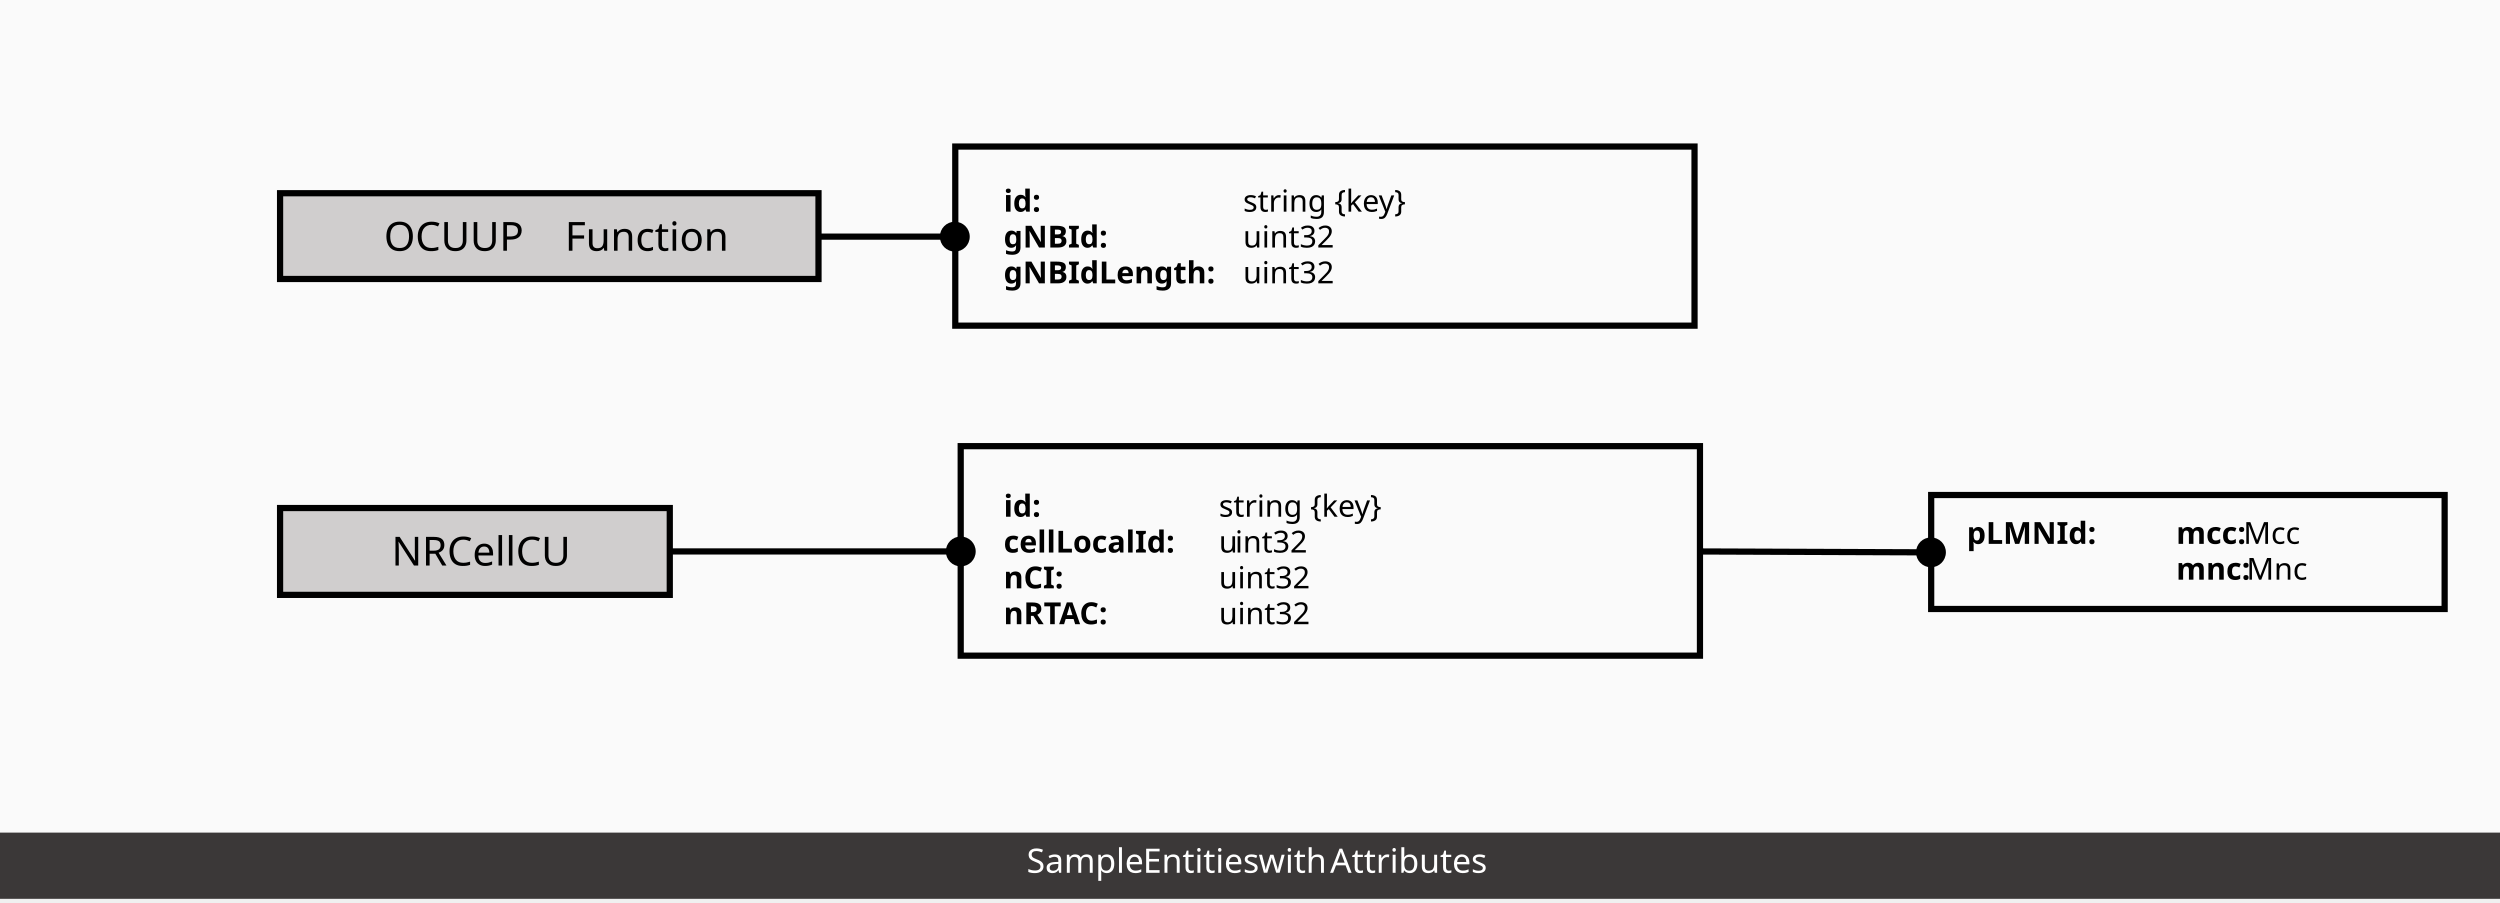
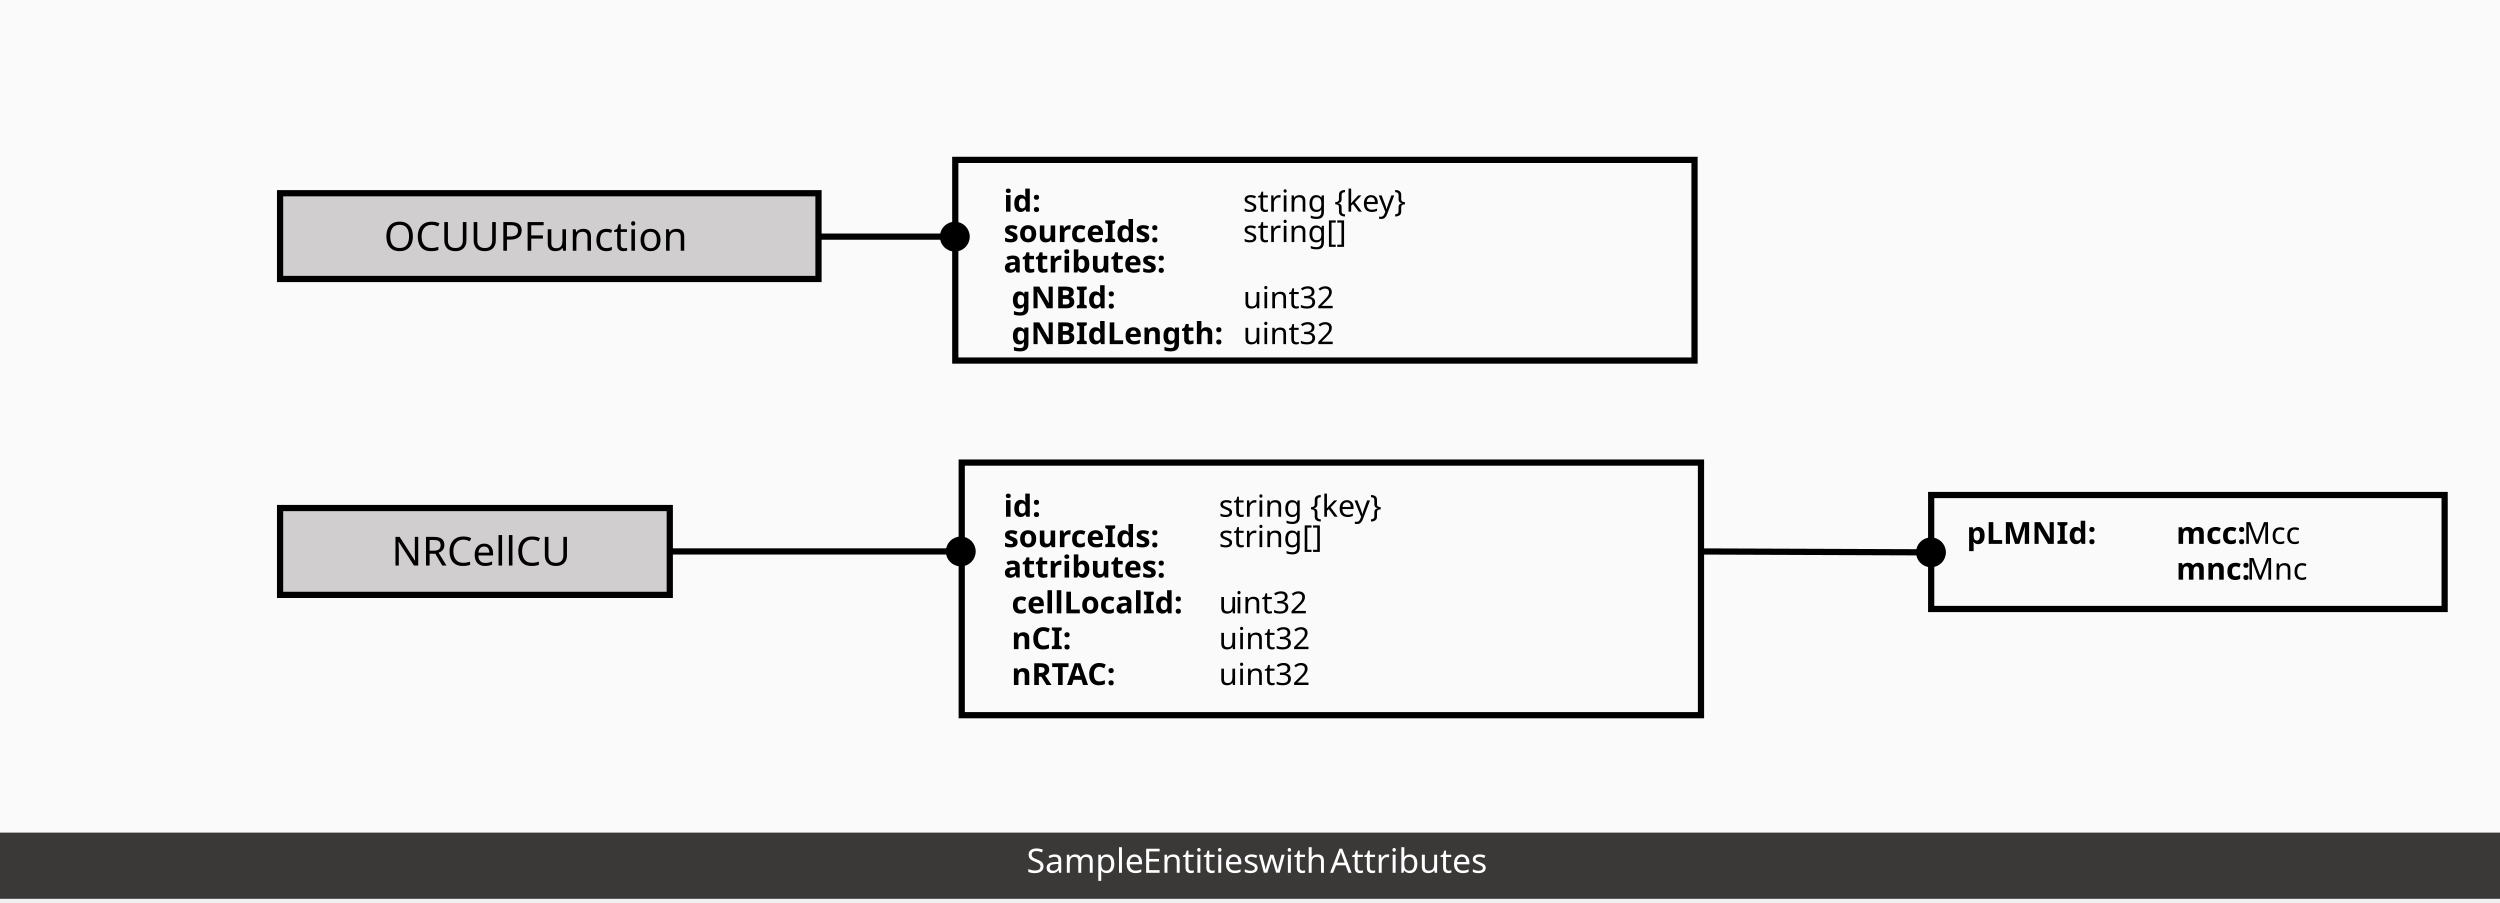
- <svg xmlns="http://www.w3.org/2000/svg" width="2303" height="831" xml:space="preserve" overflow="hidden">
+ <svg xmlns="http://www.w3.org/2000/svg" width="2303" height="831" overflow="hidden">
  <defs>
    <clipPath id="clip0">
      <rect x="86" y="1766" width="2303" height="831" />
    </clipPath>
  </defs>
  <g clip-path="url(#clip0)" transform="translate(-86 -1766)">
    <rect x="86" y="1766" width="2303" height="828" fill="#FAFAFA" />
    <rect x="86" y="2533" width="2303" height="61" fill="#3B3838" />
-     <text fill="#FFFFFF" font-family="Hilda_MSFontService,sans-serif" font-weight="400" font-size="31" transform="matrix(1 0 0 1 1031.71 2570)">Sample </text>
-     <text fill="#FFFFFF" font-family="Hilda_MSFontService,sans-serif" font-weight="400" font-size="31" transform="matrix(1 0 0 1 1138.84 2570)">Entities </text>
-     <text fill="#FFFFFF" font-family="Hilda_MSFontService,sans-serif" font-weight="400" font-size="31" transform="matrix(1 0 0 1 1245.4 2570)">with </text>
-     <text fill="#FFFFFF" font-family="Hilda_MSFontService,sans-serif" font-weight="400" font-size="31" transform="matrix(1 0 0 1 1311.29 2570)">Attributes</text>
+     <text fill="#FFFFFF" font-family="Hilda,Hilda_MSFontService,sans-serif" font-weight="400" font-size="31" transform="matrix(1 0 0 1 1031.71 2570)" style="white-space: pre;">Sample </text>
+     <text fill="#FFFFFF" font-family="Hilda,Hilda_MSFontService,sans-serif" font-weight="400" font-size="31" transform="matrix(1 0 0 1 1138.84 2570)" style="white-space: pre;">Entities </text>
+     <text fill="#FFFFFF" font-family="Hilda,Hilda_MSFontService,sans-serif" font-weight="400" font-size="31" transform="matrix(1 0 0 1 1245.4 2570)" style="white-space: pre;">with </text>
+     <text fill="#FFFFFF" font-family="Hilda,Hilda_MSFontService,sans-serif" font-weight="400" font-size="31" transform="matrix(1 0 0 1 1311.29 2570)" style="white-space: pre;">Attributes</text>
    <rect x="344" y="1944" width="496" height="79" stroke="#000000" stroke-width="5.729" stroke-miterlimit="8" fill="#D0CECE" />
-     <text font-family="Hilda_MSFontService,sans-serif" font-weight="400" font-size="37" transform="matrix(1 0 0 1 439.697 1997)">OCUUP</text>
-     <text font-family="Hilda_MSFontService,sans-serif" font-weight="400" font-size="37" transform="matrix(1 0 0 1 606.416 1997)">Function</text>
+     <text font-family="Hilda,Hilda_MSFontService,sans-serif" font-weight="400" font-size="37" transform="matrix(1 0 0 1 439.697 1997)" style="white-space: pre;">OCUUPFunction</text>
    <rect x="344" y="2234" width="359" height="80" stroke="#000000" stroke-width="5.729" stroke-miterlimit="8" fill="#D0CECE" />
-     <text font-family="Hilda_MSFontService,sans-serif" font-weight="400" font-size="37" transform="matrix(1 0 0 1 446.724 2287)">NRCellCU</text>
-     <rect x="966" y="1901" width="681" height="165" stroke="#000000" stroke-width="5.729" stroke-miterlimit="8" fill="none" />
-     <rect x="971" y="2177" width="681" height="193" stroke="#000000" stroke-width="5.729" stroke-miterlimit="8" fill="none" />
+     <text font-family="Hilda,Hilda_MSFontService,sans-serif" font-weight="400" font-size="37" transform="matrix(1 0 0 1 446.724 2287)" style="white-space: pre;">NRCellCU</text>
+     <rect x="966" y="1913.29" width="681" height="184.853" stroke="#000000" stroke-width="5.729" stroke-miterlimit="8" fill="none" style="" />
+     <rect x="971.945" y="2192.126" width="681" height="232.707" stroke="#000000" stroke-width="5.729" stroke-miterlimit="8" fill="none" style="" />
    <rect x="1865" y="2222" width="473" height="105" stroke="#000000" stroke-width="5.729" stroke-miterlimit="8" fill="none" />
    <path d="M703 2271.14 971.059 2271.14 971.059 2276.86 703 2276.86ZM971.059 2260.25C978.652 2260.25 984.809 2266.41 984.809 2274 984.809 2281.59 978.652 2287.75 971.058 2287.75 963.465 2287.75 957.309 2281.59 957.309 2274 957.309 2266.41 963.465 2260.25 971.059 2260.25Z" />
    <path d="M840 1981.14 965.57 1981.14 965.57 1986.87 840 1986.86ZM965.57 1970.25C973.164 1970.25 979.32 1976.41 979.32 1984 979.32 1991.59 973.164 1997.75 965.57 1997.75 957.976 1997.75 951.82 1991.59 951.82 1984 951.82 1976.41 957.976 1970.25 965.57 1970.25Z" />
    <g>
-       <text font-family="Hilda_MSFontService,sans-serif" font-weight="400" font-size="28" transform="matrix(1 0 0 1 1231.14 1961)">string {key}</text>
+       <text font-family="Hilda,Hilda_MSFontService,sans-serif" font-weight="400" font-size="28" transform="matrix(1 0 0 1 1231.14 1961)" style="white-space: pre;">string {key}<tspan x="0" dy="1em">​</tspan>string[]</text>
    </g>
    <g>
-       <text font-family="Hilda_MSFontService,sans-serif" font-weight="700" font-size="28" transform="matrix(1 0 0 1 1010.55 1961)">id:</text>
+       <text font-family="Hilda,Hilda_MSFontService,sans-serif" font-weight="700" font-size="28" transform="matrix(1 0 0 1 1010.55 1961)" style="white-space: pre;">id:<tspan x="0" dy="1em">​</tspan>sourceIds:<tspan x="0" dy="1em">​</tspan>attributes:</text>
+       <text style="white-space: pre; fill: rgb(51, 51, 51); font-family: Arial, sans-serif; font-size: 28px;" x="1333.931" y="2286.497"> </text>
    </g>
    <g>
-       <text font-family="Hilda_MSFontService,sans-serif" font-weight="400" font-size="28" transform="matrix(1 0 0 1 1231.14 1994)">uint32</text>
+       <text font-family="Hilda,Hilda_MSFontService,sans-serif" font-weight="400" font-size="28" transform="matrix(1 0 0 1 1231.14 1994)" style="white-space: pre;">
+         <tspan x="0" dy="1em">​</tspan>
+         <tspan x="0" dy="1em">​</tspan>uint32</text>
    </g>
    <g>
-       <text font-family="Hilda_MSFontService,sans-serif" font-weight="700" font-size="28" transform="matrix(1 0 0 1 1010.55 1994)">gNBId: </text>
+       <text font-family="Hilda,Hilda_MSFontService,sans-serif" font-weight="700" font-size="28" transform="matrix(1 0 0 1 1010.55 1994)" style="white-space: pre;">
+         <tspan x="0" dy="1em">​</tspan>
+         <tspan x="0" dy="1em">​</tspan>   gNBId: </text>
    </g>
    <g>
-       <text font-family="Hilda_MSFontService,sans-serif" font-weight="400" font-size="28" transform="matrix(1 0 0 1 1231.14 2027)">uint32</text>
+       <text font-family="Hilda,Hilda_MSFontService,sans-serif" font-weight="400" font-size="28" transform="matrix(1 0 0 1 1231.14 2027)" style="white-space: pre;">
+         <tspan x="0" dy="1em">​</tspan>
+         <tspan x="0" dy="1em">​</tspan>uint32</text>
    </g>
    <g>
-       <text font-family="Hilda_MSFontService,sans-serif" font-weight="700" font-size="28" transform="matrix(1 0 0 1 1010.55 2027)">gNBIdLength:</text>
+       <text font-family="Hilda,Hilda_MSFontService,sans-serif" font-weight="700" font-size="28" transform="matrix(1 0 0 1 1010.55 2027)" style="white-space: pre;">
+         <tspan x="0" dy="1em">​</tspan>
+         <tspan x="0" dy="1em">​</tspan>   gNBIdLength:</text>
    </g>
    <g>
-       <text font-family="Hilda_MSFontService,sans-serif" font-weight="400" font-size="28" transform="matrix(1 0 0 1 1208.83 2242)">string {key}</text>
+       <text font-family="Hilda,Hilda_MSFontService,sans-serif" font-weight="400" font-size="28" transform="matrix(1 0 0 1 1208.83 2242)" style="white-space: pre;">string {key}<tspan x="0" dy="1em">​</tspan>string[]</text>
    </g>
    <g>
-       <text font-family="Hilda_MSFontService,sans-serif" font-weight="700" font-size="28" transform="matrix(1 0 0 1 1010.55 2242)">id:</text>
+       <text font-family="Hilda,Hilda_MSFontService,sans-serif" font-weight="700" font-size="28" transform="matrix(1 0 0 1 1010.55 2242)" style="white-space: pre;">id:<tspan x="0" dy="1em">​</tspan>sourceIds:<tspan x="0" dy="1em">​</tspan>attributes:</text>
    </g>
    <g>
-       <text font-family="Hilda_MSFontService,sans-serif" font-weight="400" font-size="28" transform="matrix(1 0 0 1 1208.83 2275)">u</text>
+       <text font-family="Hilda,Hilda_MSFontService,sans-serif" font-weight="400" font-size="28" transform="matrix(1 0 0 1 1208.83 2275)" style="white-space: pre;">
+         <tspan x="0" dy="1em">​</tspan>
+         <tspan x="0" dy="1em">​</tspan>u</text>
    </g>
    <g>
-       <text font-family="Hilda_MSFontService,sans-serif" font-weight="400" font-size="28" transform="matrix(1 0 0 1 1223.73 2275)">int32</text>
+       <text font-family="Hilda,Hilda_MSFontService,sans-serif" font-weight="400" font-size="28" transform="matrix(1 0 0 1 1223.73 2275)" style="white-space: pre;">
+         <tspan x="0" dy="1em">​</tspan>
+         <tspan x="0" dy="1em">​</tspan>int32</text>
    </g>
    <g>
-       <text font-family="Hilda_MSFontService,sans-serif" font-weight="700" font-size="28" transform="matrix(1 0 0 1 1010.55 2275)">cellLocalId: </text>
+       <text font-family="Hilda,Hilda_MSFontService,sans-serif" font-weight="700" font-size="28" transform="matrix(1 0 0 1 1010.55 2275)" style="white-space: pre;">
+         <tspan x="0" dy="1em">​</tspan>
+         <tspan x="0" dy="1em">​</tspan>   cellLocalId: </text>
    </g>
    <g>
-       <text font-family="Hilda_MSFontService,sans-serif" font-weight="400" font-size="28" transform="matrix(1 0 0 1 1208.83 2308)">uint32</text>
+       <text font-family="Hilda,Hilda_MSFontService,sans-serif" font-weight="400" font-size="28" transform="matrix(1 0 0 1 1208.83 2308)" style="white-space: pre;">
+         <tspan x="0" dy="1em">​</tspan>
+         <tspan x="0" dy="1em">​</tspan>uint32</text>
    </g>
    <g>
-       <text font-family="Hilda_MSFontService,sans-serif" font-weight="700" font-size="28" transform="matrix(1 0 0 1 1010.55 2308)">nCI: </text>
+       <text font-family="Hilda,Hilda_MSFontService,sans-serif" font-weight="700" font-size="28" transform="matrix(1 0 0 1 1010.55 2308)" style="white-space: pre;">
+         <tspan x="0" dy="1em">​</tspan>
+         <tspan x="0" dy="1em">​</tspan>   nCI: </text>
    </g>
    <g>
-       <text font-family="Hilda_MSFontService,sans-serif" font-weight="400" font-size="28" transform="matrix(1 0 0 1 1208.83 2341)">uint32</text>
+       <text font-family="Hilda,Hilda_MSFontService,sans-serif" font-weight="400" font-size="28" transform="matrix(1 0 0 1 1208.83 2341)" style="white-space: pre;">
+         <tspan x="0" dy="1em">​</tspan>
+         <tspan x="0" dy="1em">​</tspan>uint32</text>
    </g>
    <g>
-       <text font-family="Hilda_MSFontService,sans-serif" font-weight="700" font-size="28" transform="matrix(1 0 0 1 1010.55 2341)">nRTAC:</text>
+       <text font-family="Hilda,Hilda_MSFontService,sans-serif" font-weight="700" font-size="28" transform="matrix(1 0 0 1 1010.55 2341)" style="white-space: pre;">
+         <tspan x="0" dy="1em">​</tspan>
+         <tspan x="0" dy="1em">​</tspan>   nRTAC:</text>
    </g>
    <g>
-       <text font-family="Hilda_MSFontService,sans-serif" font-weight="700" font-size="28" transform="matrix(1 0 0 1 2090.72 2267)">mcc: </text>
+       <text font-family="Hilda,Hilda_MSFontService,sans-serif" font-weight="700" font-size="28" transform="matrix(1 0 0 1 2090.72 2267)" style="white-space: pre;">mcc: </text>
    </g>
-     <text font-family="Hilda_MSFontService,sans-serif" font-weight="400" font-size="28" transform="matrix(1 0 0 1 2152.6 2267)">Mcc</text>
+     <text font-family="Hilda,Hilda_MSFontService,sans-serif" font-weight="400" font-size="28" transform="matrix(1 0 0 1 2152.6 2267)" style="white-space: pre;">Mcc</text>
    <g>
-       <text font-family="Hilda_MSFontService,sans-serif" font-weight="700" font-size="28" transform="matrix(1 0 0 1 2090.72 2300)">mnc: </text>
+       <text font-family="Hilda,Hilda_MSFontService,sans-serif" font-weight="700" font-size="28" transform="matrix(1 0 0 1 2090.72 2300)" style="white-space: pre;">mnc: </text>
    </g>
-     <text font-family="Hilda_MSFontService,sans-serif" font-weight="400" font-size="28" transform="matrix(1 0 0 1 2155.46 2300)">Mnc</text>
+     <text font-family="Hilda,Hilda_MSFontService,sans-serif" font-weight="400" font-size="28" transform="matrix(1 0 0 1 2155.46 2300)" style="white-space: pre;">Mnc</text>
    <g>
-       <text font-family="Hilda_MSFontService,sans-serif" font-weight="700" font-size="28" transform="matrix(1 0 0 1 1897.76 2267)">pLMNId:</text>
+       <text font-family="Hilda,Hilda_MSFontService,sans-serif" font-weight="700" font-size="28" transform="matrix(1 0 0 1 1897.76 2267)" style="white-space: pre;">pLMNId:</text>
    </g>
    <path d="M1652.01 2271.14 1864.81 2271.97 1864.79 2277.69 1651.99 2276.86ZM1864.85 2261.08C1872.45 2261.11 1878.58 2267.29 1878.55 2274.88 1878.52 2282.48 1872.34 2288.61 1864.75 2288.58 1857.15 2288.55 1851.02 2282.37 1851.05 2274.78 1851.08 2267.18 1857.26 2261.05 1864.85 2261.08Z" />
+     <text style="white-space: pre; fill: rgb(51, 51, 51); font-family: Arial, sans-serif; font-size: 28px;" x="1118.379" y="2002.351"> </text>
+     <text style="white-space: pre; fill: rgb(51, 51, 51); font-family: Arial, sans-serif; font-size: 28px;" x="1140.124" y="2266.013"> </text>
  </g>
</svg>
